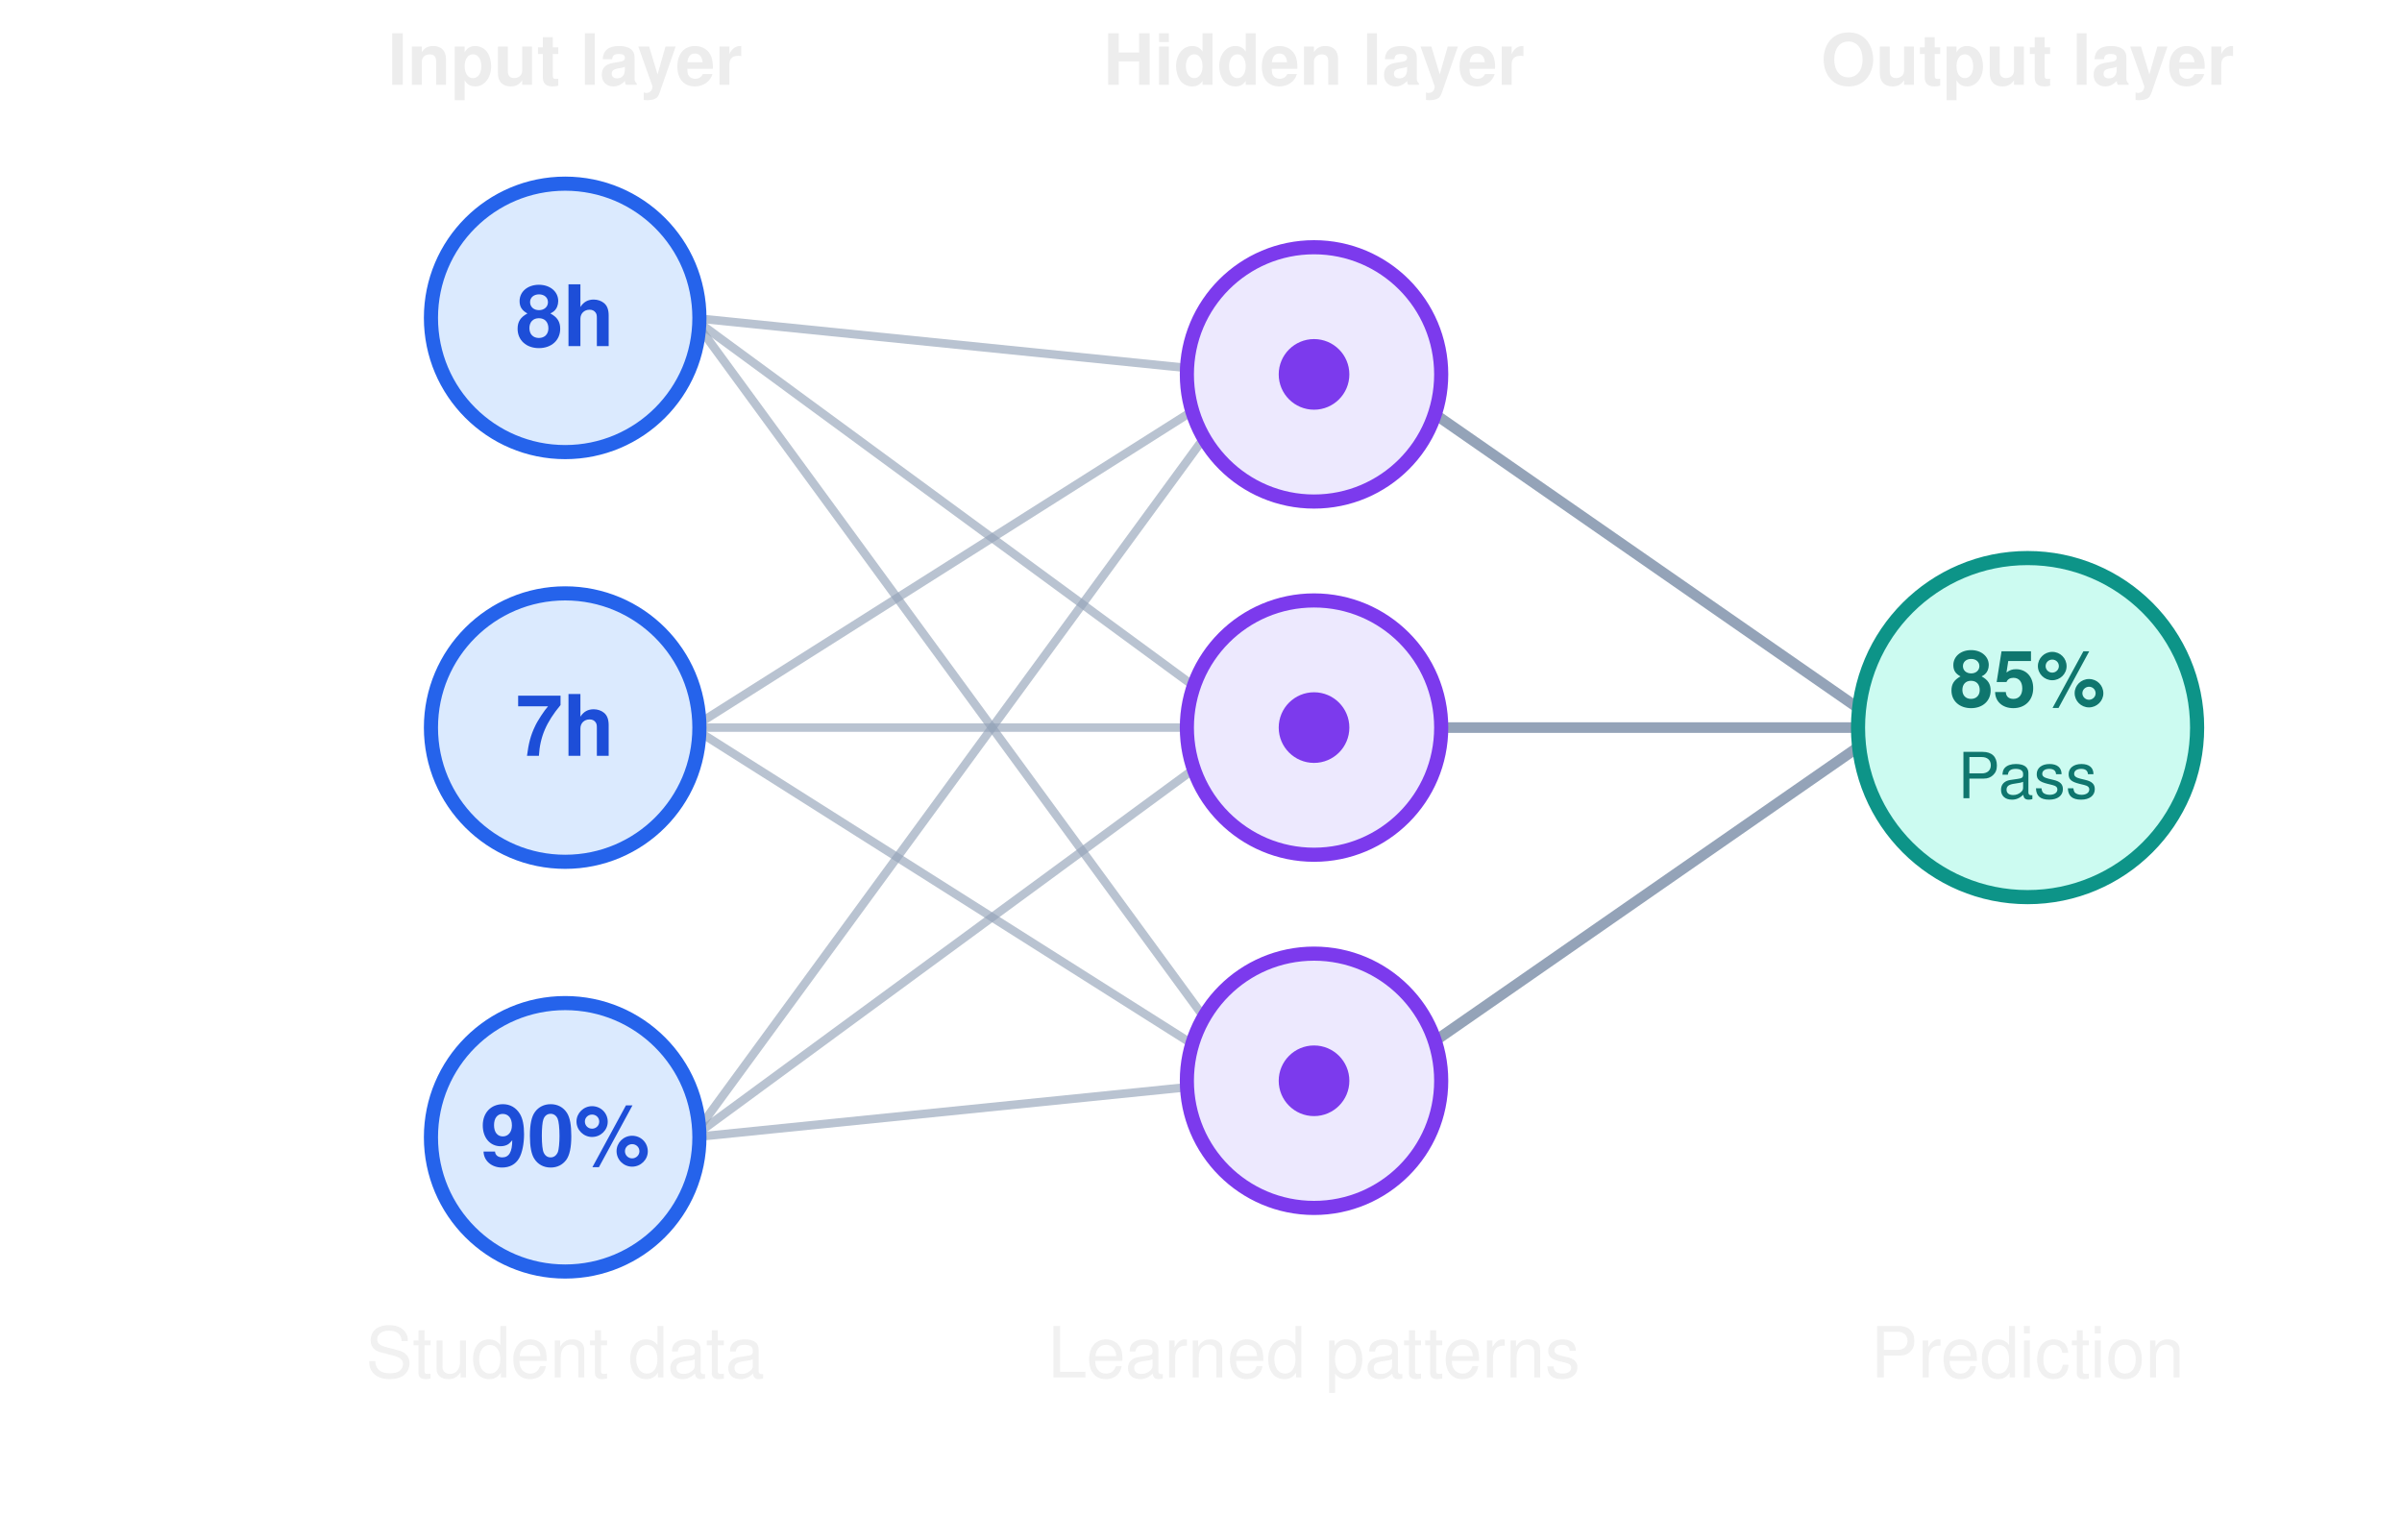
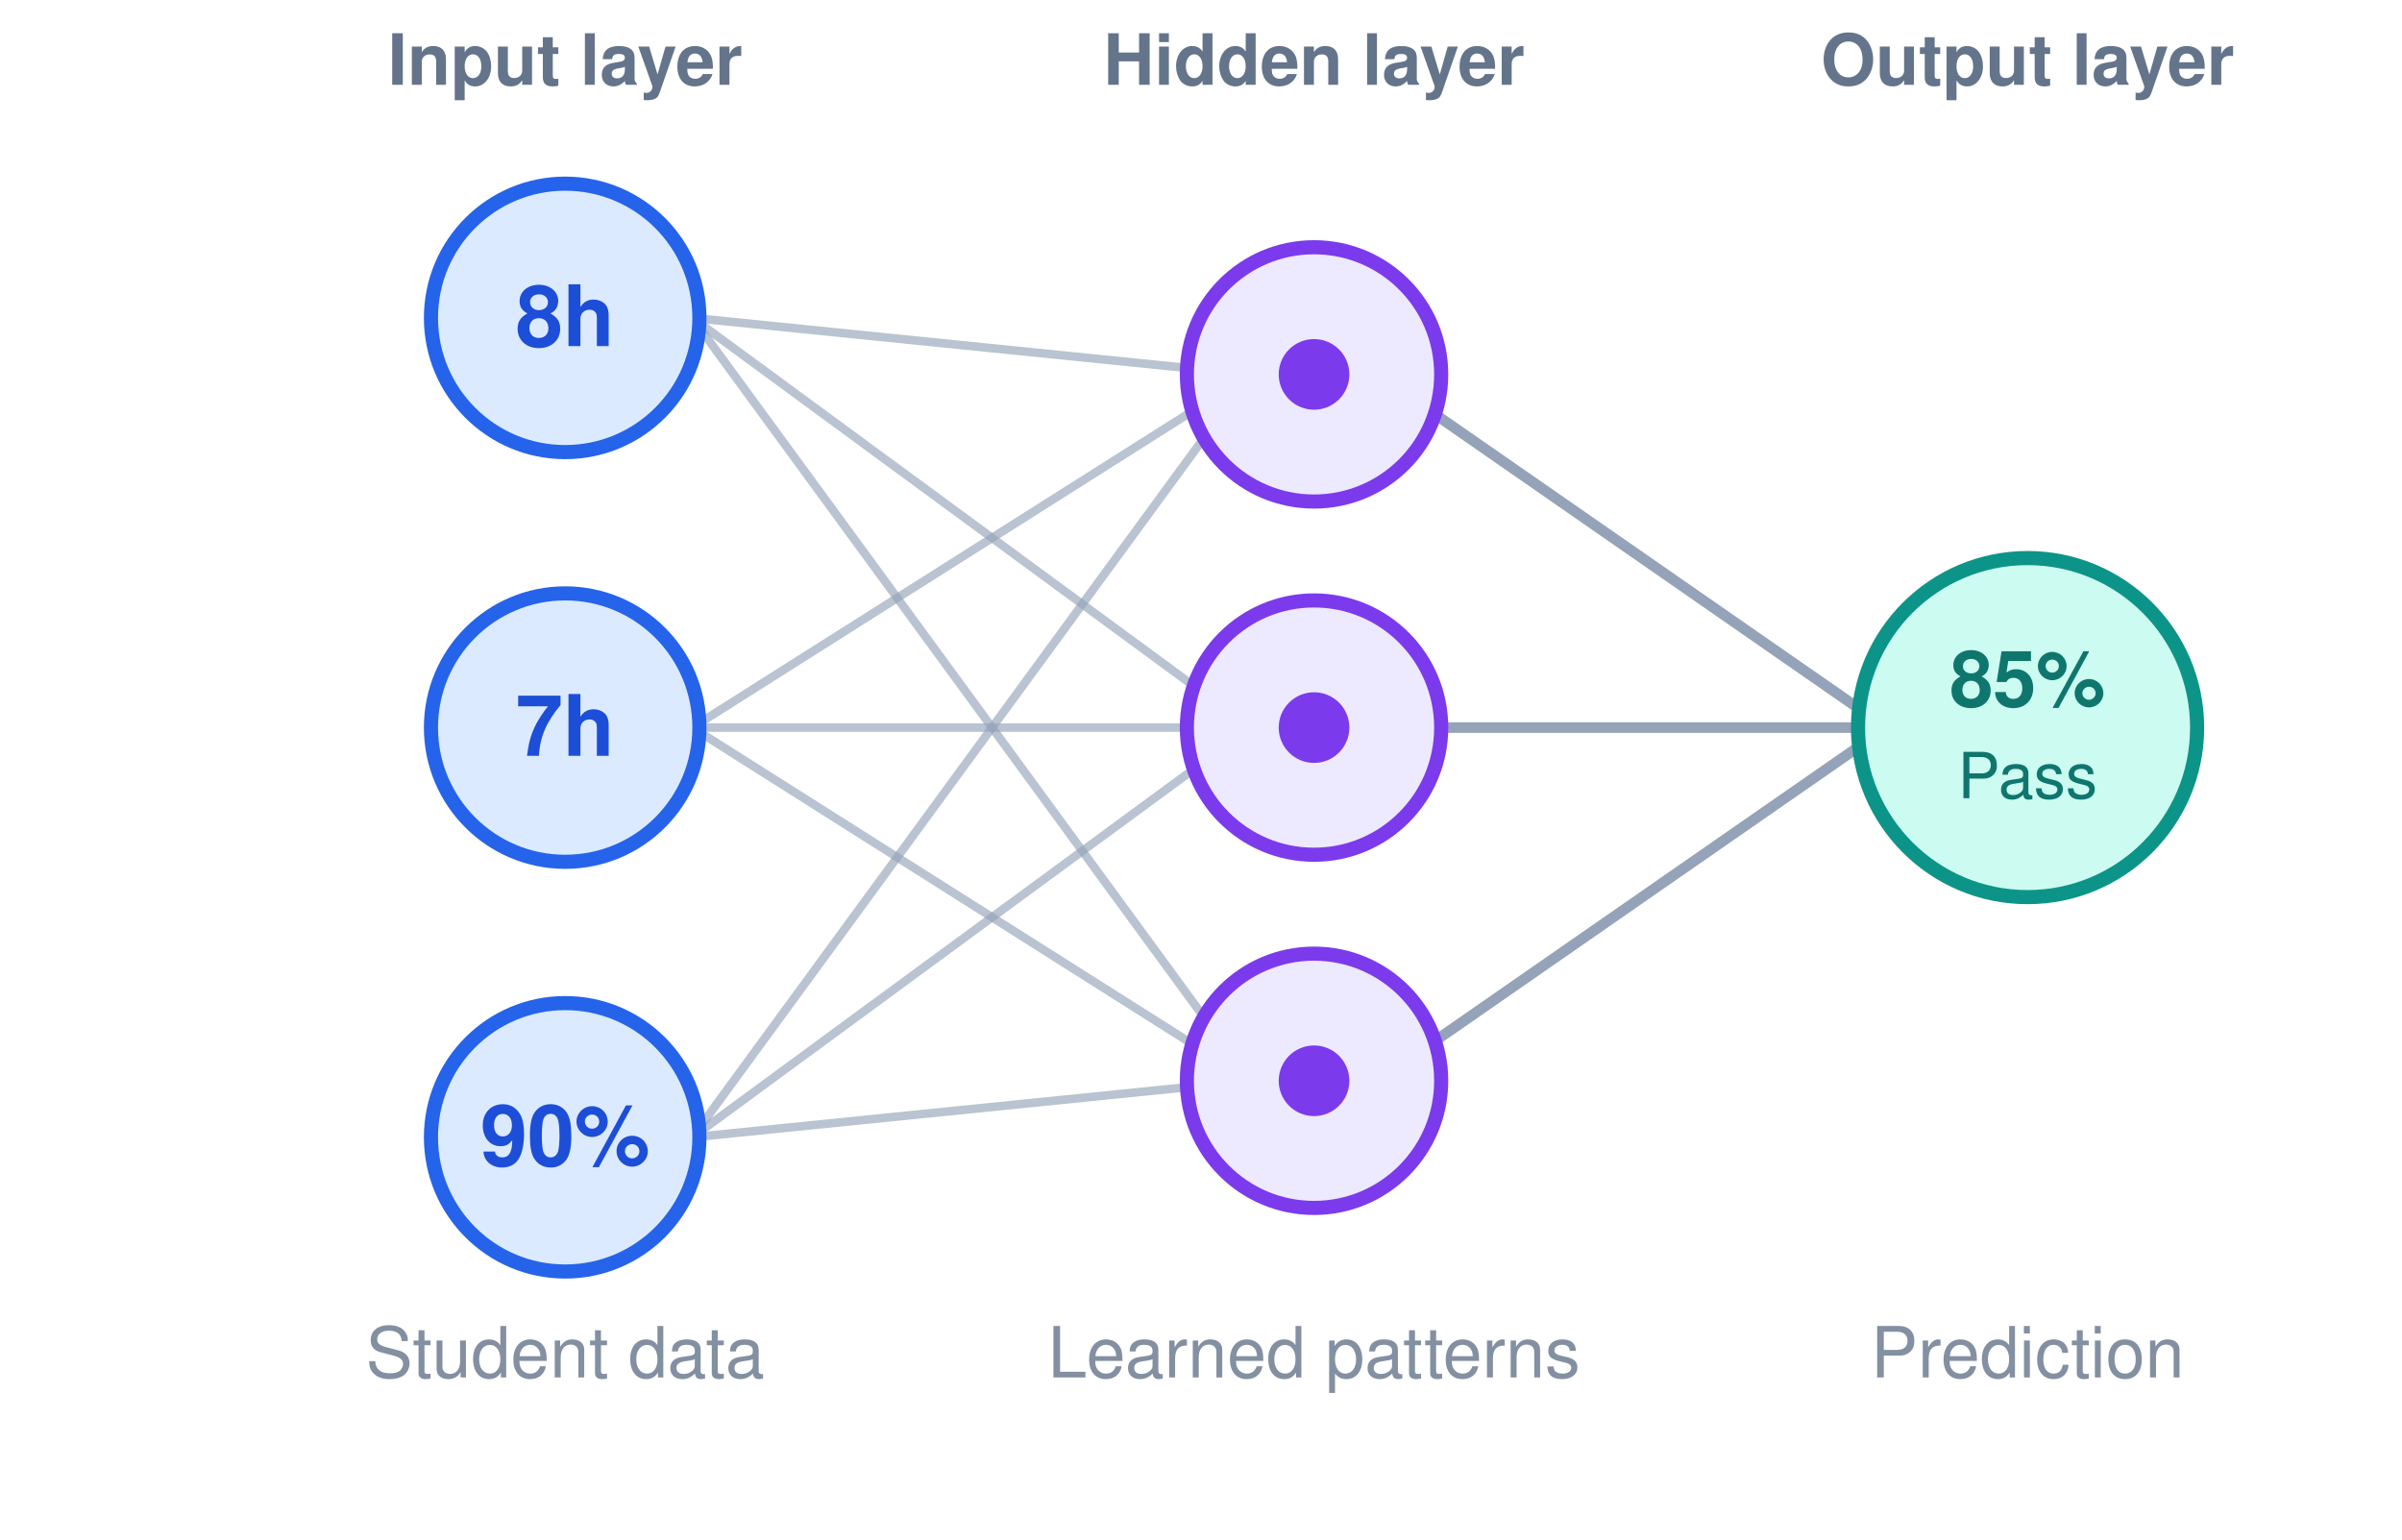
- <svg xmlns="http://www.w3.org/2000/svg" font-family="-apple-system-body, ui-sans-serif, -apple-system, system-ui, &quot;Segoe UI&quot;, Helvetica, &quot;Apple Color Emoji&quot;, Arial, sans-serif, &quot;Segoe UI Emoji&quot;, &quot;Segoe UI Symbol&quot;" font-weight="400" data-d-component="svg" fill="currentColor" style="color:rgb(237, 237, 237)" viewBox="0 0 340 218" width="100%">
+ <svg xmlns="http://www.w3.org/2000/svg" font-family="-apple-system-body, ui-sans-serif, -apple-system, system-ui, &quot;Segoe UI&quot;, Helvetica, &quot;Apple Color Emoji&quot;, Arial, sans-serif, &quot;Segoe UI Emoji&quot;, &quot;Segoe UI Symbol&quot;" font-weight="400" data-d-component="svg" fill="currentColor" style="color:#64748b" viewBox="0 0 340 218" width="100%">
  <line x1="98" y1="45" x2="177" y2="53" stroke="#94a3b8" stroke-width="1.2" opacity=".65" />
  <line x1="98" y1="45" x2="177" y2="103" stroke="#94a3b8" stroke-width="1.2" opacity=".65" />
  <line x1="98" y1="45" x2="177" y2="153" stroke="#94a3b8" stroke-width="1.2" opacity=".65" />
  <line x1="98" y1="103" x2="177" y2="53" stroke="#94a3b8" stroke-width="1.2" opacity=".65" />
  <line x1="98" y1="103" x2="177" y2="103" stroke="#94a3b8" stroke-width="1.2" opacity=".65" />
  <line x1="98" y1="103" x2="177" y2="153" stroke="#94a3b8" stroke-width="1.2" opacity=".65" />
  <line x1="98" y1="161" x2="177" y2="53" stroke="#94a3b8" stroke-width="1.2" opacity=".65" />
  <line x1="98" y1="161" x2="177" y2="103" stroke="#94a3b8" stroke-width="1.2" opacity=".65" />
  <line x1="98" y1="161" x2="177" y2="153" stroke="#94a3b8" stroke-width="1.2" opacity=".65" />
  <line x1="195" y1="53" x2="267" y2="103" stroke="#94a3b8" stroke-width="1.5" />
  <line x1="195" y1="103" x2="267" y2="103" stroke="#94a3b8" stroke-width="1.5" />
  <line x1="195" y1="153" x2="267" y2="103" stroke="#94a3b8" stroke-width="1.5" />
  <circle cx="80" cy="45" r="19" fill="#dbeafe" stroke="#2563eb" stroke-width="2" />
  <text x="80" y="49" fill="#1d4ed8" text-anchor="middle" font-size="12" font-weight="600">8h</text>
  <circle cx="80" cy="103" r="19" fill="#dbeafe" stroke="#2563eb" stroke-width="2" />
  <text x="80" y="107" fill="#1d4ed8" text-anchor="middle" font-size="12" font-weight="600">7h</text>
  <circle cx="80" cy="161" r="19" fill="#dbeafe" stroke="#2563eb" stroke-width="2" />
  <text x="80" y="165" fill="#1d4ed8" text-anchor="middle" font-size="12" font-weight="600">90%</text>
  <circle cx="186" cy="53" r="18" fill="#ede9fe" stroke="#7c3aed" stroke-width="2" />
  <circle cx="186" cy="53" r="5" fill="#7c3aed" />
  <circle cx="186" cy="103" r="18" fill="#ede9fe" stroke="#7c3aed" stroke-width="2" />
  <circle cx="186" cy="103" r="5" fill="#7c3aed" />
  <circle cx="186" cy="153" r="18" fill="#ede9fe" stroke="#7c3aed" stroke-width="2" />
  <circle cx="186" cy="153" r="5" fill="#7c3aed" />
  <circle cx="287" cy="103" r="24" fill="#ccfbf1" stroke="#0d9488" stroke-width="2" />
  <text x="287" y="100" font-size="11" text-anchor="middle" fill="#0f766e" font-weight="600">85%</text>
  <text x="287" y="113" font-size="9" text-anchor="middle" fill="#0f766e">Pass</text>
  <g fill="currentColor" font-size="10" text-anchor="middle">
    <text x="80" y="12" font-weight="600">Input layer</text>
    <text x="186" y="12" font-weight="600">Hidden layer</text>
    <text x="287" y="12" font-weight="600">Output layer</text>
  </g>
  <g fill="currentColor" font-size="10" text-anchor="middle" opacity=".8">
    <text x="80" y="195">Student data</text>
    <text x="186" y="195">Learned patterns</text>
    <text x="287" y="195">Prediction</text>
  </g>
</svg>
